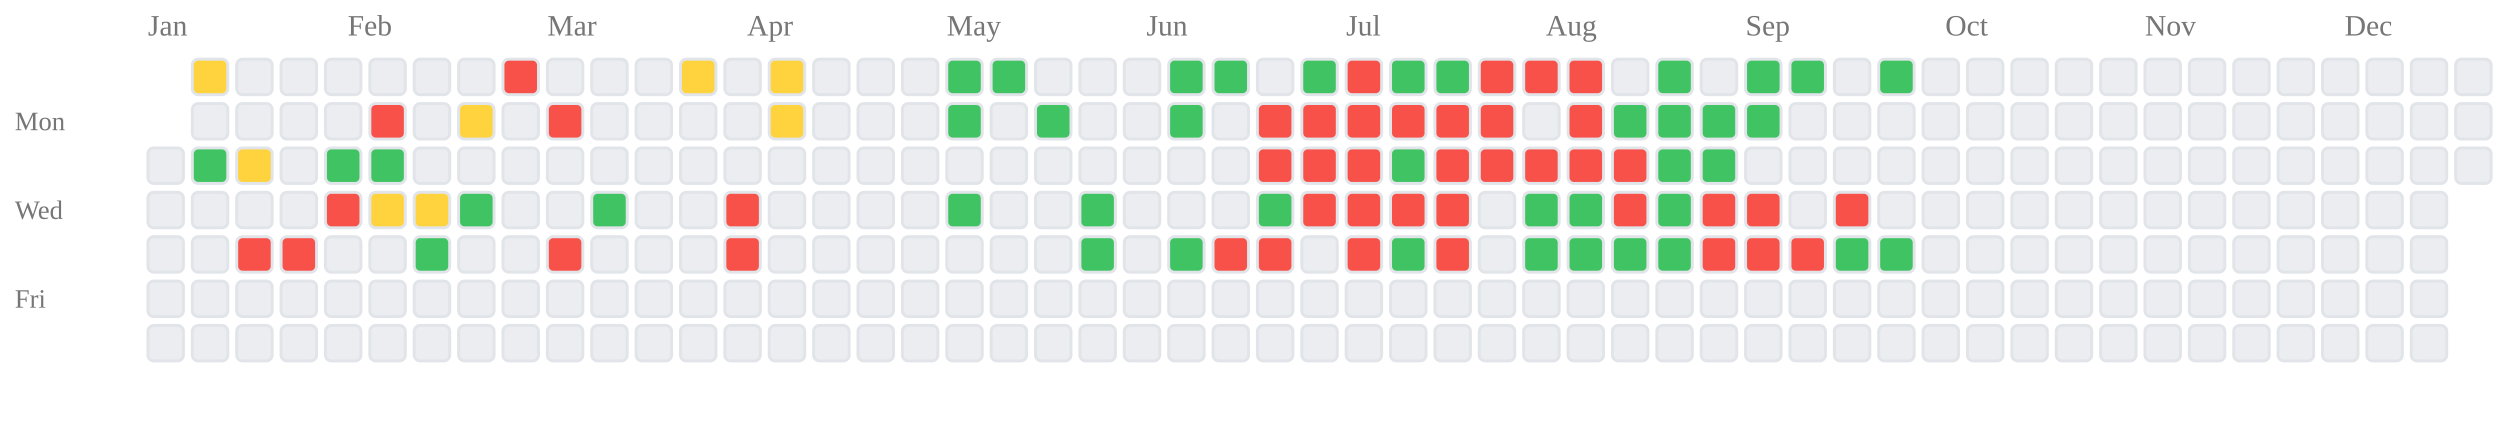
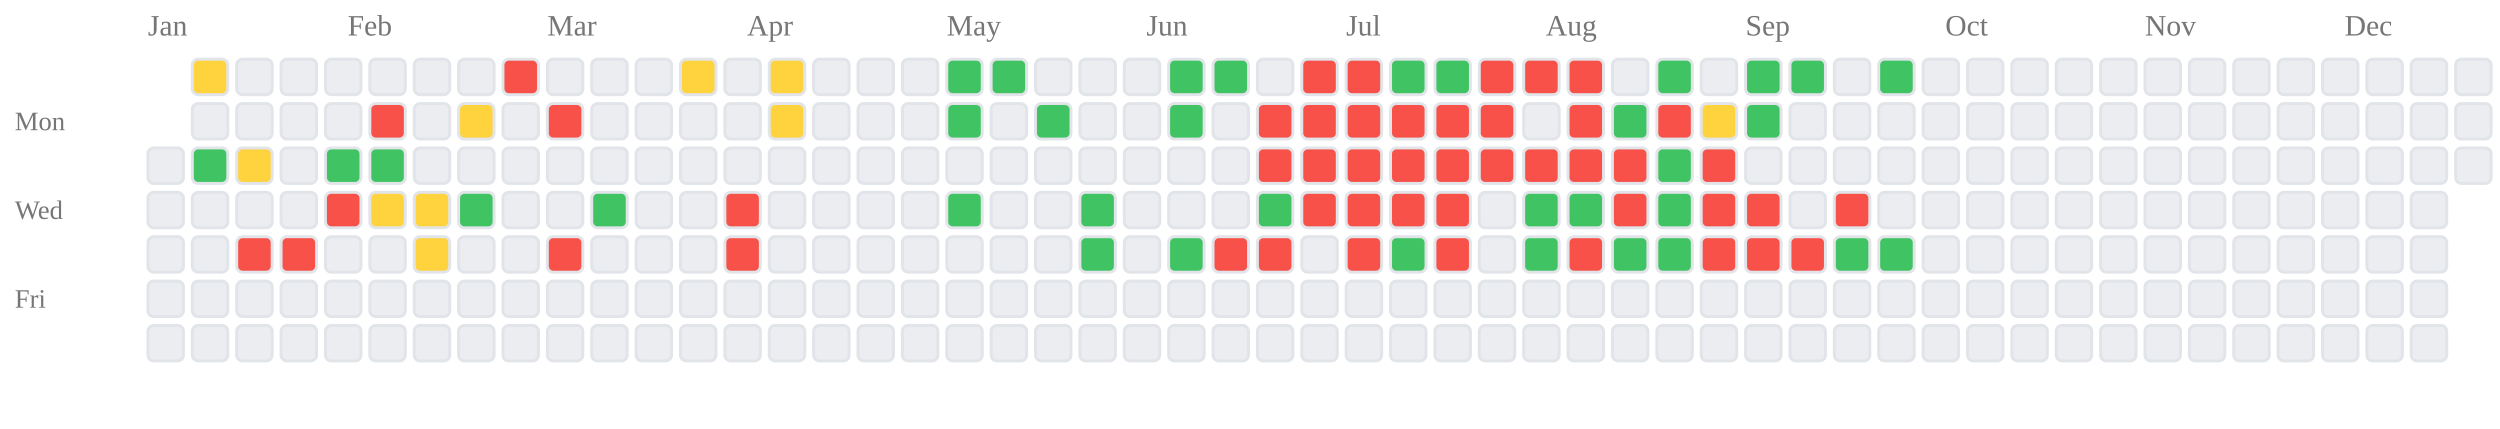
<svg xmlns="http://www.w3.org/2000/svg" width="845" height="145">
  <style>
        .month { font-size: 10px; fill: #767676; }
        .day { font-size: 9px; fill: #767676; }
        .cell { stroke: #e1e4e8; stroke-width: 1; }
        .cell-profit { fill: #40c463; }
        .cell-loss { fill: #f85149; }
        .cell-breakeven { fill: #ffd33d; }
        .cell-empty { fill: #ebedf0; }
    </style>
  <text x="50.0" y="12" class="month">Jan</text>
  <text x="117.5" y="12" class="month">Feb</text>
  <text x="185.0" y="12" class="month">Mar</text>
  <text x="252.5" y="12" class="month">Apr</text>
  <text x="320.0" y="12" class="month">May</text>
  <text x="387.5" y="12" class="month">Jun</text>
  <text x="455.0" y="12" class="month">Jul</text>
  <text x="522.5" y="12" class="month">Aug</text>
  <text x="590.0" y="12" class="month">Sep</text>
  <text x="657.5" y="12" class="month">Oct</text>
  <text x="725.0" y="12" class="month">Nov</text>
  <text x="792.5" y="12" class="month">Dec</text>
  <text x="5" y="44" class="day">Mon</text>
  <text x="5" y="74" class="day">Wed</text>
  <text x="5" y="104" class="day">Fri</text>
  <rect x="50" y="50" width="12" height="12" class="cell cell-empty" rx="2" ry="2" />
  <rect x="50" y="65" width="12" height="12" class="cell cell-empty" rx="2" ry="2" />
  <rect x="50" y="80" width="12" height="12" class="cell cell-empty" rx="2" ry="2" />
  <rect x="50" y="95" width="12" height="12" class="cell cell-empty" rx="2" ry="2" />
  <rect x="50" y="110" width="12" height="12" class="cell cell-empty" rx="2" ry="2" />
  <rect x="65" y="20" width="12" height="12" class="cell cell-breakeven" rx="2" ry="2" />
  <rect x="65" y="35" width="12" height="12" class="cell cell-empty" rx="2" ry="2" />
  <rect x="65" y="50" width="12" height="12" class="cell cell-profit" rx="2" ry="2" />
  <rect x="65" y="65" width="12" height="12" class="cell cell-empty" rx="2" ry="2" />
  <rect x="65" y="80" width="12" height="12" class="cell cell-empty" rx="2" ry="2" />
  <rect x="65" y="95" width="12" height="12" class="cell cell-empty" rx="2" ry="2" />
  <rect x="65" y="110" width="12" height="12" class="cell cell-empty" rx="2" ry="2" />
  <rect x="80" y="20" width="12" height="12" class="cell cell-empty" rx="2" ry="2" />
  <rect x="80" y="35" width="12" height="12" class="cell cell-empty" rx="2" ry="2" />
  <rect x="80" y="50" width="12" height="12" class="cell cell-breakeven" rx="2" ry="2" />
  <rect x="80" y="65" width="12" height="12" class="cell cell-empty" rx="2" ry="2" />
  <rect x="80" y="80" width="12" height="12" class="cell cell-loss" rx="2" ry="2" />
  <rect x="80" y="95" width="12" height="12" class="cell cell-empty" rx="2" ry="2" />
  <rect x="80" y="110" width="12" height="12" class="cell cell-empty" rx="2" ry="2" />
  <rect x="95" y="20" width="12" height="12" class="cell cell-empty" rx="2" ry="2" />
  <rect x="95" y="35" width="12" height="12" class="cell cell-empty" rx="2" ry="2" />
  <rect x="95" y="50" width="12" height="12" class="cell cell-empty" rx="2" ry="2" />
  <rect x="95" y="65" width="12" height="12" class="cell cell-empty" rx="2" ry="2" />
  <rect x="95" y="80" width="12" height="12" class="cell cell-loss" rx="2" ry="2" />
  <rect x="95" y="95" width="12" height="12" class="cell cell-empty" rx="2" ry="2" />
  <rect x="95" y="110" width="12" height="12" class="cell cell-empty" rx="2" ry="2" />
  <rect x="110" y="20" width="12" height="12" class="cell cell-empty" rx="2" ry="2" />
  <rect x="110" y="35" width="12" height="12" class="cell cell-empty" rx="2" ry="2" />
  <rect x="110" y="50" width="12" height="12" class="cell cell-profit" rx="2" ry="2" />
  <rect x="110" y="65" width="12" height="12" class="cell cell-loss" rx="2" ry="2" />
  <rect x="110" y="80" width="12" height="12" class="cell cell-empty" rx="2" ry="2" />
  <rect x="110" y="95" width="12" height="12" class="cell cell-empty" rx="2" ry="2" />
  <rect x="110" y="110" width="12" height="12" class="cell cell-empty" rx="2" ry="2" />
  <rect x="125" y="20" width="12" height="12" class="cell cell-empty" rx="2" ry="2" />
  <rect x="125" y="35" width="12" height="12" class="cell cell-loss" rx="2" ry="2" />
  <rect x="125" y="50" width="12" height="12" class="cell cell-profit" rx="2" ry="2" />
  <rect x="125" y="65" width="12" height="12" class="cell cell-breakeven" rx="2" ry="2" />
  <rect x="125" y="80" width="12" height="12" class="cell cell-empty" rx="2" ry="2" />
  <rect x="125" y="95" width="12" height="12" class="cell cell-empty" rx="2" ry="2" />
  <rect x="125" y="110" width="12" height="12" class="cell cell-empty" rx="2" ry="2" />
  <rect x="140" y="20" width="12" height="12" class="cell cell-empty" rx="2" ry="2" />
  <rect x="140" y="35" width="12" height="12" class="cell cell-empty" rx="2" ry="2" />
  <rect x="140" y="50" width="12" height="12" class="cell cell-empty" rx="2" ry="2" />
  <rect x="140" y="65" width="12" height="12" class="cell cell-breakeven" rx="2" ry="2" />
-   <rect x="140" y="80" width="12" height="12" class="cell cell-profit" rx="2" ry="2" />
+   <rect x="140" y="80" width="12" height="12" class="cell cell-breakeven" rx="2" ry="2" />
  <rect x="140" y="95" width="12" height="12" class="cell cell-empty" rx="2" ry="2" />
  <rect x="140" y="110" width="12" height="12" class="cell cell-empty" rx="2" ry="2" />
  <rect x="155" y="20" width="12" height="12" class="cell cell-empty" rx="2" ry="2" />
  <rect x="155" y="35" width="12" height="12" class="cell cell-breakeven" rx="2" ry="2" />
  <rect x="155" y="50" width="12" height="12" class="cell cell-empty" rx="2" ry="2" />
  <rect x="155" y="65" width="12" height="12" class="cell cell-profit" rx="2" ry="2" />
  <rect x="155" y="80" width="12" height="12" class="cell cell-empty" rx="2" ry="2" />
  <rect x="155" y="95" width="12" height="12" class="cell cell-empty" rx="2" ry="2" />
  <rect x="155" y="110" width="12" height="12" class="cell cell-empty" rx="2" ry="2" />
  <rect x="170" y="20" width="12" height="12" class="cell cell-loss" rx="2" ry="2" />
  <rect x="170" y="35" width="12" height="12" class="cell cell-empty" rx="2" ry="2" />
  <rect x="170" y="50" width="12" height="12" class="cell cell-empty" rx="2" ry="2" />
  <rect x="170" y="65" width="12" height="12" class="cell cell-empty" rx="2" ry="2" />
  <rect x="170" y="80" width="12" height="12" class="cell cell-empty" rx="2" ry="2" />
  <rect x="170" y="95" width="12" height="12" class="cell cell-empty" rx="2" ry="2" />
  <rect x="170" y="110" width="12" height="12" class="cell cell-empty" rx="2" ry="2" />
  <rect x="185" y="20" width="12" height="12" class="cell cell-empty" rx="2" ry="2" />
  <rect x="185" y="35" width="12" height="12" class="cell cell-loss" rx="2" ry="2" />
  <rect x="185" y="50" width="12" height="12" class="cell cell-empty" rx="2" ry="2" />
  <rect x="185" y="65" width="12" height="12" class="cell cell-empty" rx="2" ry="2" />
  <rect x="185" y="80" width="12" height="12" class="cell cell-loss" rx="2" ry="2" />
  <rect x="185" y="95" width="12" height="12" class="cell cell-empty" rx="2" ry="2" />
  <rect x="185" y="110" width="12" height="12" class="cell cell-empty" rx="2" ry="2" />
  <rect x="200" y="20" width="12" height="12" class="cell cell-empty" rx="2" ry="2" />
  <rect x="200" y="35" width="12" height="12" class="cell cell-empty" rx="2" ry="2" />
  <rect x="200" y="50" width="12" height="12" class="cell cell-empty" rx="2" ry="2" />
  <rect x="200" y="65" width="12" height="12" class="cell cell-profit" rx="2" ry="2" />
  <rect x="200" y="80" width="12" height="12" class="cell cell-empty" rx="2" ry="2" />
  <rect x="200" y="95" width="12" height="12" class="cell cell-empty" rx="2" ry="2" />
  <rect x="200" y="110" width="12" height="12" class="cell cell-empty" rx="2" ry="2" />
  <rect x="215" y="20" width="12" height="12" class="cell cell-empty" rx="2" ry="2" />
  <rect x="215" y="35" width="12" height="12" class="cell cell-empty" rx="2" ry="2" />
  <rect x="215" y="50" width="12" height="12" class="cell cell-empty" rx="2" ry="2" />
  <rect x="215" y="65" width="12" height="12" class="cell cell-empty" rx="2" ry="2" />
  <rect x="215" y="80" width="12" height="12" class="cell cell-empty" rx="2" ry="2" />
  <rect x="215" y="95" width="12" height="12" class="cell cell-empty" rx="2" ry="2" />
  <rect x="215" y="110" width="12" height="12" class="cell cell-empty" rx="2" ry="2" />
  <rect x="230" y="20" width="12" height="12" class="cell cell-breakeven" rx="2" ry="2" />
  <rect x="230" y="35" width="12" height="12" class="cell cell-empty" rx="2" ry="2" />
  <rect x="230" y="50" width="12" height="12" class="cell cell-empty" rx="2" ry="2" />
  <rect x="230" y="65" width="12" height="12" class="cell cell-empty" rx="2" ry="2" />
  <rect x="230" y="80" width="12" height="12" class="cell cell-empty" rx="2" ry="2" />
  <rect x="230" y="95" width="12" height="12" class="cell cell-empty" rx="2" ry="2" />
  <rect x="230" y="110" width="12" height="12" class="cell cell-empty" rx="2" ry="2" />
  <rect x="245" y="20" width="12" height="12" class="cell cell-empty" rx="2" ry="2" />
  <rect x="245" y="35" width="12" height="12" class="cell cell-empty" rx="2" ry="2" />
  <rect x="245" y="50" width="12" height="12" class="cell cell-empty" rx="2" ry="2" />
  <rect x="245" y="65" width="12" height="12" class="cell cell-loss" rx="2" ry="2" />
  <rect x="245" y="80" width="12" height="12" class="cell cell-loss" rx="2" ry="2" />
  <rect x="245" y="95" width="12" height="12" class="cell cell-empty" rx="2" ry="2" />
  <rect x="245" y="110" width="12" height="12" class="cell cell-empty" rx="2" ry="2" />
  <rect x="260" y="20" width="12" height="12" class="cell cell-breakeven" rx="2" ry="2" />
  <rect x="260" y="35" width="12" height="12" class="cell cell-breakeven" rx="2" ry="2" />
  <rect x="260" y="50" width="12" height="12" class="cell cell-empty" rx="2" ry="2" />
  <rect x="260" y="65" width="12" height="12" class="cell cell-empty" rx="2" ry="2" />
  <rect x="260" y="80" width="12" height="12" class="cell cell-empty" rx="2" ry="2" />
  <rect x="260" y="95" width="12" height="12" class="cell cell-empty" rx="2" ry="2" />
  <rect x="260" y="110" width="12" height="12" class="cell cell-empty" rx="2" ry="2" />
  <rect x="275" y="20" width="12" height="12" class="cell cell-empty" rx="2" ry="2" />
  <rect x="275" y="35" width="12" height="12" class="cell cell-empty" rx="2" ry="2" />
  <rect x="275" y="50" width="12" height="12" class="cell cell-empty" rx="2" ry="2" />
  <rect x="275" y="65" width="12" height="12" class="cell cell-empty" rx="2" ry="2" />
  <rect x="275" y="80" width="12" height="12" class="cell cell-empty" rx="2" ry="2" />
  <rect x="275" y="95" width="12" height="12" class="cell cell-empty" rx="2" ry="2" />
  <rect x="275" y="110" width="12" height="12" class="cell cell-empty" rx="2" ry="2" />
  <rect x="290" y="20" width="12" height="12" class="cell cell-empty" rx="2" ry="2" />
  <rect x="290" y="35" width="12" height="12" class="cell cell-empty" rx="2" ry="2" />
  <rect x="290" y="50" width="12" height="12" class="cell cell-empty" rx="2" ry="2" />
  <rect x="290" y="65" width="12" height="12" class="cell cell-empty" rx="2" ry="2" />
  <rect x="290" y="80" width="12" height="12" class="cell cell-empty" rx="2" ry="2" />
  <rect x="290" y="95" width="12" height="12" class="cell cell-empty" rx="2" ry="2" />
  <rect x="290" y="110" width="12" height="12" class="cell cell-empty" rx="2" ry="2" />
  <rect x="305" y="20" width="12" height="12" class="cell cell-empty" rx="2" ry="2" />
  <rect x="305" y="35" width="12" height="12" class="cell cell-empty" rx="2" ry="2" />
  <rect x="305" y="50" width="12" height="12" class="cell cell-empty" rx="2" ry="2" />
  <rect x="305" y="65" width="12" height="12" class="cell cell-empty" rx="2" ry="2" />
  <rect x="305" y="80" width="12" height="12" class="cell cell-empty" rx="2" ry="2" />
  <rect x="305" y="95" width="12" height="12" class="cell cell-empty" rx="2" ry="2" />
  <rect x="305" y="110" width="12" height="12" class="cell cell-empty" rx="2" ry="2" />
  <rect x="320" y="20" width="12" height="12" class="cell cell-profit" rx="2" ry="2" />
  <rect x="320" y="35" width="12" height="12" class="cell cell-profit" rx="2" ry="2" />
  <rect x="320" y="50" width="12" height="12" class="cell cell-empty" rx="2" ry="2" />
  <rect x="320" y="65" width="12" height="12" class="cell cell-profit" rx="2" ry="2" />
  <rect x="320" y="80" width="12" height="12" class="cell cell-empty" rx="2" ry="2" />
  <rect x="320" y="95" width="12" height="12" class="cell cell-empty" rx="2" ry="2" />
  <rect x="320" y="110" width="12" height="12" class="cell cell-empty" rx="2" ry="2" />
  <rect x="335" y="20" width="12" height="12" class="cell cell-profit" rx="2" ry="2" />
  <rect x="335" y="35" width="12" height="12" class="cell cell-empty" rx="2" ry="2" />
  <rect x="335" y="50" width="12" height="12" class="cell cell-empty" rx="2" ry="2" />
  <rect x="335" y="65" width="12" height="12" class="cell cell-empty" rx="2" ry="2" />
  <rect x="335" y="80" width="12" height="12" class="cell cell-empty" rx="2" ry="2" />
  <rect x="335" y="95" width="12" height="12" class="cell cell-empty" rx="2" ry="2" />
  <rect x="335" y="110" width="12" height="12" class="cell cell-empty" rx="2" ry="2" />
  <rect x="350" y="20" width="12" height="12" class="cell cell-empty" rx="2" ry="2" />
  <rect x="350" y="35" width="12" height="12" class="cell cell-profit" rx="2" ry="2" />
  <rect x="350" y="50" width="12" height="12" class="cell cell-empty" rx="2" ry="2" />
  <rect x="350" y="65" width="12" height="12" class="cell cell-empty" rx="2" ry="2" />
  <rect x="350" y="80" width="12" height="12" class="cell cell-empty" rx="2" ry="2" />
  <rect x="350" y="95" width="12" height="12" class="cell cell-empty" rx="2" ry="2" />
  <rect x="350" y="110" width="12" height="12" class="cell cell-empty" rx="2" ry="2" />
  <rect x="365" y="20" width="12" height="12" class="cell cell-empty" rx="2" ry="2" />
  <rect x="365" y="35" width="12" height="12" class="cell cell-empty" rx="2" ry="2" />
  <rect x="365" y="50" width="12" height="12" class="cell cell-empty" rx="2" ry="2" />
  <rect x="365" y="65" width="12" height="12" class="cell cell-profit" rx="2" ry="2" />
  <rect x="365" y="80" width="12" height="12" class="cell cell-profit" rx="2" ry="2" />
  <rect x="365" y="95" width="12" height="12" class="cell cell-empty" rx="2" ry="2" />
  <rect x="365" y="110" width="12" height="12" class="cell cell-empty" rx="2" ry="2" />
  <rect x="380" y="20" width="12" height="12" class="cell cell-empty" rx="2" ry="2" />
  <rect x="380" y="35" width="12" height="12" class="cell cell-empty" rx="2" ry="2" />
  <rect x="380" y="50" width="12" height="12" class="cell cell-empty" rx="2" ry="2" />
  <rect x="380" y="65" width="12" height="12" class="cell cell-empty" rx="2" ry="2" />
  <rect x="380" y="80" width="12" height="12" class="cell cell-empty" rx="2" ry="2" />
  <rect x="380" y="95" width="12" height="12" class="cell cell-empty" rx="2" ry="2" />
  <rect x="380" y="110" width="12" height="12" class="cell cell-empty" rx="2" ry="2" />
  <rect x="395" y="20" width="12" height="12" class="cell cell-profit" rx="2" ry="2" />
  <rect x="395" y="35" width="12" height="12" class="cell cell-profit" rx="2" ry="2" />
  <rect x="395" y="50" width="12" height="12" class="cell cell-empty" rx="2" ry="2" />
  <rect x="395" y="65" width="12" height="12" class="cell cell-empty" rx="2" ry="2" />
  <rect x="395" y="80" width="12" height="12" class="cell cell-profit" rx="2" ry="2" />
  <rect x="395" y="95" width="12" height="12" class="cell cell-empty" rx="2" ry="2" />
  <rect x="395" y="110" width="12" height="12" class="cell cell-empty" rx="2" ry="2" />
  <rect x="410" y="20" width="12" height="12" class="cell cell-profit" rx="2" ry="2" />
  <rect x="410" y="35" width="12" height="12" class="cell cell-empty" rx="2" ry="2" />
  <rect x="410" y="50" width="12" height="12" class="cell cell-empty" rx="2" ry="2" />
  <rect x="410" y="65" width="12" height="12" class="cell cell-empty" rx="2" ry="2" />
  <rect x="410" y="80" width="12" height="12" class="cell cell-loss" rx="2" ry="2" />
  <rect x="410" y="95" width="12" height="12" class="cell cell-empty" rx="2" ry="2" />
  <rect x="410" y="110" width="12" height="12" class="cell cell-empty" rx="2" ry="2" />
  <rect x="425" y="20" width="12" height="12" class="cell cell-empty" rx="2" ry="2" />
  <rect x="425" y="35" width="12" height="12" class="cell cell-loss" rx="2" ry="2" />
  <rect x="425" y="50" width="12" height="12" class="cell cell-loss" rx="2" ry="2" />
  <rect x="425" y="65" width="12" height="12" class="cell cell-profit" rx="2" ry="2" />
  <rect x="425" y="80" width="12" height="12" class="cell cell-loss" rx="2" ry="2" />
  <rect x="425" y="95" width="12" height="12" class="cell cell-empty" rx="2" ry="2" />
  <rect x="425" y="110" width="12" height="12" class="cell cell-empty" rx="2" ry="2" />
-   <rect x="440" y="20" width="12" height="12" class="cell cell-profit" rx="2" ry="2" />
+   <rect x="440" y="20" width="12" height="12" class="cell cell-loss" rx="2" ry="2" />
  <rect x="440" y="35" width="12" height="12" class="cell cell-loss" rx="2" ry="2" />
  <rect x="440" y="50" width="12" height="12" class="cell cell-loss" rx="2" ry="2" />
  <rect x="440" y="65" width="12" height="12" class="cell cell-loss" rx="2" ry="2" />
  <rect x="440" y="80" width="12" height="12" class="cell cell-empty" rx="2" ry="2" />
  <rect x="440" y="95" width="12" height="12" class="cell cell-empty" rx="2" ry="2" />
  <rect x="440" y="110" width="12" height="12" class="cell cell-empty" rx="2" ry="2" />
  <rect x="455" y="20" width="12" height="12" class="cell cell-loss" rx="2" ry="2" />
  <rect x="455" y="35" width="12" height="12" class="cell cell-loss" rx="2" ry="2" />
  <rect x="455" y="50" width="12" height="12" class="cell cell-loss" rx="2" ry="2" />
  <rect x="455" y="65" width="12" height="12" class="cell cell-loss" rx="2" ry="2" />
  <rect x="455" y="80" width="12" height="12" class="cell cell-loss" rx="2" ry="2" />
  <rect x="455" y="95" width="12" height="12" class="cell cell-empty" rx="2" ry="2" />
  <rect x="455" y="110" width="12" height="12" class="cell cell-empty" rx="2" ry="2" />
  <rect x="470" y="20" width="12" height="12" class="cell cell-profit" rx="2" ry="2" />
  <rect x="470" y="35" width="12" height="12" class="cell cell-loss" rx="2" ry="2" />
-   <rect x="470" y="50" width="12" height="12" class="cell cell-profit" rx="2" ry="2" />
+   <rect x="470" y="50" width="12" height="12" class="cell cell-loss" rx="2" ry="2" />
  <rect x="470" y="65" width="12" height="12" class="cell cell-loss" rx="2" ry="2" />
  <rect x="470" y="80" width="12" height="12" class="cell cell-profit" rx="2" ry="2" />
  <rect x="470" y="95" width="12" height="12" class="cell cell-empty" rx="2" ry="2" />
  <rect x="470" y="110" width="12" height="12" class="cell cell-empty" rx="2" ry="2" />
  <rect x="485" y="20" width="12" height="12" class="cell cell-profit" rx="2" ry="2" />
  <rect x="485" y="35" width="12" height="12" class="cell cell-loss" rx="2" ry="2" />
  <rect x="485" y="50" width="12" height="12" class="cell cell-loss" rx="2" ry="2" />
  <rect x="485" y="65" width="12" height="12" class="cell cell-loss" rx="2" ry="2" />
  <rect x="485" y="80" width="12" height="12" class="cell cell-loss" rx="2" ry="2" />
  <rect x="485" y="95" width="12" height="12" class="cell cell-empty" rx="2" ry="2" />
  <rect x="485" y="110" width="12" height="12" class="cell cell-empty" rx="2" ry="2" />
  <rect x="500" y="20" width="12" height="12" class="cell cell-loss" rx="2" ry="2" />
  <rect x="500" y="35" width="12" height="12" class="cell cell-loss" rx="2" ry="2" />
  <rect x="500" y="50" width="12" height="12" class="cell cell-loss" rx="2" ry="2" />
  <rect x="500" y="65" width="12" height="12" class="cell cell-empty" rx="2" ry="2" />
  <rect x="500" y="80" width="12" height="12" class="cell cell-empty" rx="2" ry="2" />
  <rect x="500" y="95" width="12" height="12" class="cell cell-empty" rx="2" ry="2" />
  <rect x="500" y="110" width="12" height="12" class="cell cell-empty" rx="2" ry="2" />
  <rect x="515" y="20" width="12" height="12" class="cell cell-loss" rx="2" ry="2" />
  <rect x="515" y="35" width="12" height="12" class="cell cell-empty" rx="2" ry="2" />
  <rect x="515" y="50" width="12" height="12" class="cell cell-loss" rx="2" ry="2" />
  <rect x="515" y="65" width="12" height="12" class="cell cell-profit" rx="2" ry="2" />
  <rect x="515" y="80" width="12" height="12" class="cell cell-profit" rx="2" ry="2" />
  <rect x="515" y="95" width="12" height="12" class="cell cell-empty" rx="2" ry="2" />
  <rect x="515" y="110" width="12" height="12" class="cell cell-empty" rx="2" ry="2" />
  <rect x="530" y="20" width="12" height="12" class="cell cell-loss" rx="2" ry="2" />
  <rect x="530" y="35" width="12" height="12" class="cell cell-loss" rx="2" ry="2" />
  <rect x="530" y="50" width="12" height="12" class="cell cell-loss" rx="2" ry="2" />
  <rect x="530" y="65" width="12" height="12" class="cell cell-profit" rx="2" ry="2" />
-   <rect x="530" y="80" width="12" height="12" class="cell cell-profit" rx="2" ry="2" />
+   <rect x="530" y="80" width="12" height="12" class="cell cell-loss" rx="2" ry="2" />
  <rect x="530" y="95" width="12" height="12" class="cell cell-empty" rx="2" ry="2" />
  <rect x="530" y="110" width="12" height="12" class="cell cell-empty" rx="2" ry="2" />
  <rect x="545" y="20" width="12" height="12" class="cell cell-empty" rx="2" ry="2" />
  <rect x="545" y="35" width="12" height="12" class="cell cell-profit" rx="2" ry="2" />
  <rect x="545" y="50" width="12" height="12" class="cell cell-loss" rx="2" ry="2" />
  <rect x="545" y="65" width="12" height="12" class="cell cell-loss" rx="2" ry="2" />
  <rect x="545" y="80" width="12" height="12" class="cell cell-profit" rx="2" ry="2" />
  <rect x="545" y="95" width="12" height="12" class="cell cell-empty" rx="2" ry="2" />
  <rect x="545" y="110" width="12" height="12" class="cell cell-empty" rx="2" ry="2" />
  <rect x="560" y="20" width="12" height="12" class="cell cell-profit" rx="2" ry="2" />
-   <rect x="560" y="35" width="12" height="12" class="cell cell-profit" rx="2" ry="2" />
+   <rect x="560" y="35" width="12" height="12" class="cell cell-loss" rx="2" ry="2" />
  <rect x="560" y="50" width="12" height="12" class="cell cell-profit" rx="2" ry="2" />
  <rect x="560" y="65" width="12" height="12" class="cell cell-profit" rx="2" ry="2" />
  <rect x="560" y="80" width="12" height="12" class="cell cell-profit" rx="2" ry="2" />
  <rect x="560" y="95" width="12" height="12" class="cell cell-empty" rx="2" ry="2" />
  <rect x="560" y="110" width="12" height="12" class="cell cell-empty" rx="2" ry="2" />
  <rect x="575" y="20" width="12" height="12" class="cell cell-empty" rx="2" ry="2" />
-   <rect x="575" y="35" width="12" height="12" class="cell cell-profit" rx="2" ry="2" />
-   <rect x="575" y="50" width="12" height="12" class="cell cell-profit" rx="2" ry="2" />
+   <rect x="575" y="35" width="12" height="12" class="cell cell-breakeven" rx="2" ry="2" />
+   <rect x="575" y="50" width="12" height="12" class="cell cell-loss" rx="2" ry="2" />
  <rect x="575" y="65" width="12" height="12" class="cell cell-loss" rx="2" ry="2" />
  <rect x="575" y="80" width="12" height="12" class="cell cell-loss" rx="2" ry="2" />
  <rect x="575" y="95" width="12" height="12" class="cell cell-empty" rx="2" ry="2" />
  <rect x="575" y="110" width="12" height="12" class="cell cell-empty" rx="2" ry="2" />
  <rect x="590" y="20" width="12" height="12" class="cell cell-profit" rx="2" ry="2" />
  <rect x="590" y="35" width="12" height="12" class="cell cell-profit" rx="2" ry="2" />
  <rect x="590" y="50" width="12" height="12" class="cell cell-empty" rx="2" ry="2" />
  <rect x="590" y="65" width="12" height="12" class="cell cell-loss" rx="2" ry="2" />
  <rect x="590" y="80" width="12" height="12" class="cell cell-loss" rx="2" ry="2" />
  <rect x="590" y="95" width="12" height="12" class="cell cell-empty" rx="2" ry="2" />
  <rect x="590" y="110" width="12" height="12" class="cell cell-empty" rx="2" ry="2" />
  <rect x="605" y="20" width="12" height="12" class="cell cell-profit" rx="2" ry="2" />
  <rect x="605" y="35" width="12" height="12" class="cell cell-empty" rx="2" ry="2" />
  <rect x="605" y="50" width="12" height="12" class="cell cell-empty" rx="2" ry="2" />
  <rect x="605" y="65" width="12" height="12" class="cell cell-empty" rx="2" ry="2" />
  <rect x="605" y="80" width="12" height="12" class="cell cell-loss" rx="2" ry="2" />
  <rect x="605" y="95" width="12" height="12" class="cell cell-empty" rx="2" ry="2" />
  <rect x="605" y="110" width="12" height="12" class="cell cell-empty" rx="2" ry="2" />
  <rect x="620" y="20" width="12" height="12" class="cell cell-empty" rx="2" ry="2" />
  <rect x="620" y="35" width="12" height="12" class="cell cell-empty" rx="2" ry="2" />
  <rect x="620" y="50" width="12" height="12" class="cell cell-empty" rx="2" ry="2" />
  <rect x="620" y="65" width="12" height="12" class="cell cell-loss" rx="2" ry="2" />
  <rect x="620" y="80" width="12" height="12" class="cell cell-profit" rx="2" ry="2" />
  <rect x="620" y="95" width="12" height="12" class="cell cell-empty" rx="2" ry="2" />
  <rect x="620" y="110" width="12" height="12" class="cell cell-empty" rx="2" ry="2" />
  <rect x="635" y="20" width="12" height="12" class="cell cell-profit" rx="2" ry="2" />
  <rect x="635" y="35" width="12" height="12" class="cell cell-empty" rx="2" ry="2" />
  <rect x="635" y="50" width="12" height="12" class="cell cell-empty" rx="2" ry="2" />
  <rect x="635" y="65" width="12" height="12" class="cell cell-empty" rx="2" ry="2" />
  <rect x="635" y="80" width="12" height="12" class="cell cell-profit" rx="2" ry="2" />
  <rect x="635" y="95" width="12" height="12" class="cell cell-empty" rx="2" ry="2" />
  <rect x="635" y="110" width="12" height="12" class="cell cell-empty" rx="2" ry="2" />
  <rect x="650" y="20" width="12" height="12" class="cell cell-empty" rx="2" ry="2" />
  <rect x="650" y="35" width="12" height="12" class="cell cell-empty" rx="2" ry="2" />
  <rect x="650" y="50" width="12" height="12" class="cell cell-empty" rx="2" ry="2" />
  <rect x="650" y="65" width="12" height="12" class="cell cell-empty" rx="2" ry="2" />
  <rect x="650" y="80" width="12" height="12" class="cell cell-empty" rx="2" ry="2" />
  <rect x="650" y="95" width="12" height="12" class="cell cell-empty" rx="2" ry="2" />
  <rect x="650" y="110" width="12" height="12" class="cell cell-empty" rx="2" ry="2" />
  <rect x="665" y="20" width="12" height="12" class="cell cell-empty" rx="2" ry="2" />
  <rect x="665" y="35" width="12" height="12" class="cell cell-empty" rx="2" ry="2" />
  <rect x="665" y="50" width="12" height="12" class="cell cell-empty" rx="2" ry="2" />
  <rect x="665" y="65" width="12" height="12" class="cell cell-empty" rx="2" ry="2" />
  <rect x="665" y="80" width="12" height="12" class="cell cell-empty" rx="2" ry="2" />
  <rect x="665" y="95" width="12" height="12" class="cell cell-empty" rx="2" ry="2" />
  <rect x="665" y="110" width="12" height="12" class="cell cell-empty" rx="2" ry="2" />
  <rect x="680" y="20" width="12" height="12" class="cell cell-empty" rx="2" ry="2" />
  <rect x="680" y="35" width="12" height="12" class="cell cell-empty" rx="2" ry="2" />
  <rect x="680" y="50" width="12" height="12" class="cell cell-empty" rx="2" ry="2" />
  <rect x="680" y="65" width="12" height="12" class="cell cell-empty" rx="2" ry="2" />
  <rect x="680" y="80" width="12" height="12" class="cell cell-empty" rx="2" ry="2" />
  <rect x="680" y="95" width="12" height="12" class="cell cell-empty" rx="2" ry="2" />
  <rect x="680" y="110" width="12" height="12" class="cell cell-empty" rx="2" ry="2" />
  <rect x="695" y="20" width="12" height="12" class="cell cell-empty" rx="2" ry="2" />
  <rect x="695" y="35" width="12" height="12" class="cell cell-empty" rx="2" ry="2" />
  <rect x="695" y="50" width="12" height="12" class="cell cell-empty" rx="2" ry="2" />
  <rect x="695" y="65" width="12" height="12" class="cell cell-empty" rx="2" ry="2" />
  <rect x="695" y="80" width="12" height="12" class="cell cell-empty" rx="2" ry="2" />
  <rect x="695" y="95" width="12" height="12" class="cell cell-empty" rx="2" ry="2" />
  <rect x="695" y="110" width="12" height="12" class="cell cell-empty" rx="2" ry="2" />
  <rect x="710" y="20" width="12" height="12" class="cell cell-empty" rx="2" ry="2" />
  <rect x="710" y="35" width="12" height="12" class="cell cell-empty" rx="2" ry="2" />
  <rect x="710" y="50" width="12" height="12" class="cell cell-empty" rx="2" ry="2" />
  <rect x="710" y="65" width="12" height="12" class="cell cell-empty" rx="2" ry="2" />
  <rect x="710" y="80" width="12" height="12" class="cell cell-empty" rx="2" ry="2" />
  <rect x="710" y="95" width="12" height="12" class="cell cell-empty" rx="2" ry="2" />
  <rect x="710" y="110" width="12" height="12" class="cell cell-empty" rx="2" ry="2" />
  <rect x="725" y="20" width="12" height="12" class="cell cell-empty" rx="2" ry="2" />
  <rect x="725" y="35" width="12" height="12" class="cell cell-empty" rx="2" ry="2" />
  <rect x="725" y="50" width="12" height="12" class="cell cell-empty" rx="2" ry="2" />
  <rect x="725" y="65" width="12" height="12" class="cell cell-empty" rx="2" ry="2" />
  <rect x="725" y="80" width="12" height="12" class="cell cell-empty" rx="2" ry="2" />
  <rect x="725" y="95" width="12" height="12" class="cell cell-empty" rx="2" ry="2" />
  <rect x="725" y="110" width="12" height="12" class="cell cell-empty" rx="2" ry="2" />
  <rect x="740" y="20" width="12" height="12" class="cell cell-empty" rx="2" ry="2" />
  <rect x="740" y="35" width="12" height="12" class="cell cell-empty" rx="2" ry="2" />
  <rect x="740" y="50" width="12" height="12" class="cell cell-empty" rx="2" ry="2" />
  <rect x="740" y="65" width="12" height="12" class="cell cell-empty" rx="2" ry="2" />
  <rect x="740" y="80" width="12" height="12" class="cell cell-empty" rx="2" ry="2" />
  <rect x="740" y="95" width="12" height="12" class="cell cell-empty" rx="2" ry="2" />
  <rect x="740" y="110" width="12" height="12" class="cell cell-empty" rx="2" ry="2" />
  <rect x="755" y="20" width="12" height="12" class="cell cell-empty" rx="2" ry="2" />
  <rect x="755" y="35" width="12" height="12" class="cell cell-empty" rx="2" ry="2" />
  <rect x="755" y="50" width="12" height="12" class="cell cell-empty" rx="2" ry="2" />
  <rect x="755" y="65" width="12" height="12" class="cell cell-empty" rx="2" ry="2" />
  <rect x="755" y="80" width="12" height="12" class="cell cell-empty" rx="2" ry="2" />
  <rect x="755" y="95" width="12" height="12" class="cell cell-empty" rx="2" ry="2" />
  <rect x="755" y="110" width="12" height="12" class="cell cell-empty" rx="2" ry="2" />
  <rect x="770" y="20" width="12" height="12" class="cell cell-empty" rx="2" ry="2" />
  <rect x="770" y="35" width="12" height="12" class="cell cell-empty" rx="2" ry="2" />
  <rect x="770" y="50" width="12" height="12" class="cell cell-empty" rx="2" ry="2" />
  <rect x="770" y="65" width="12" height="12" class="cell cell-empty" rx="2" ry="2" />
  <rect x="770" y="80" width="12" height="12" class="cell cell-empty" rx="2" ry="2" />
  <rect x="770" y="95" width="12" height="12" class="cell cell-empty" rx="2" ry="2" />
  <rect x="770" y="110" width="12" height="12" class="cell cell-empty" rx="2" ry="2" />
  <rect x="785" y="20" width="12" height="12" class="cell cell-empty" rx="2" ry="2" />
  <rect x="785" y="35" width="12" height="12" class="cell cell-empty" rx="2" ry="2" />
  <rect x="785" y="50" width="12" height="12" class="cell cell-empty" rx="2" ry="2" />
  <rect x="785" y="65" width="12" height="12" class="cell cell-empty" rx="2" ry="2" />
  <rect x="785" y="80" width="12" height="12" class="cell cell-empty" rx="2" ry="2" />
  <rect x="785" y="95" width="12" height="12" class="cell cell-empty" rx="2" ry="2" />
  <rect x="785" y="110" width="12" height="12" class="cell cell-empty" rx="2" ry="2" />
  <rect x="800" y="20" width="12" height="12" class="cell cell-empty" rx="2" ry="2" />
  <rect x="800" y="35" width="12" height="12" class="cell cell-empty" rx="2" ry="2" />
  <rect x="800" y="50" width="12" height="12" class="cell cell-empty" rx="2" ry="2" />
  <rect x="800" y="65" width="12" height="12" class="cell cell-empty" rx="2" ry="2" />
  <rect x="800" y="80" width="12" height="12" class="cell cell-empty" rx="2" ry="2" />
  <rect x="800" y="95" width="12" height="12" class="cell cell-empty" rx="2" ry="2" />
  <rect x="800" y="110" width="12" height="12" class="cell cell-empty" rx="2" ry="2" />
  <rect x="815" y="20" width="12" height="12" class="cell cell-empty" rx="2" ry="2" />
  <rect x="815" y="35" width="12" height="12" class="cell cell-empty" rx="2" ry="2" />
  <rect x="815" y="50" width="12" height="12" class="cell cell-empty" rx="2" ry="2" />
  <rect x="815" y="65" width="12" height="12" class="cell cell-empty" rx="2" ry="2" />
  <rect x="815" y="80" width="12" height="12" class="cell cell-empty" rx="2" ry="2" />
  <rect x="815" y="95" width="12" height="12" class="cell cell-empty" rx="2" ry="2" />
  <rect x="815" y="110" width="12" height="12" class="cell cell-empty" rx="2" ry="2" />
  <rect x="830" y="20" width="12" height="12" class="cell cell-empty" rx="2" ry="2" />
  <rect x="830" y="35" width="12" height="12" class="cell cell-empty" rx="2" ry="2" />
  <rect x="830" y="50" width="12" height="12" class="cell cell-empty" rx="2" ry="2" />
</svg>
